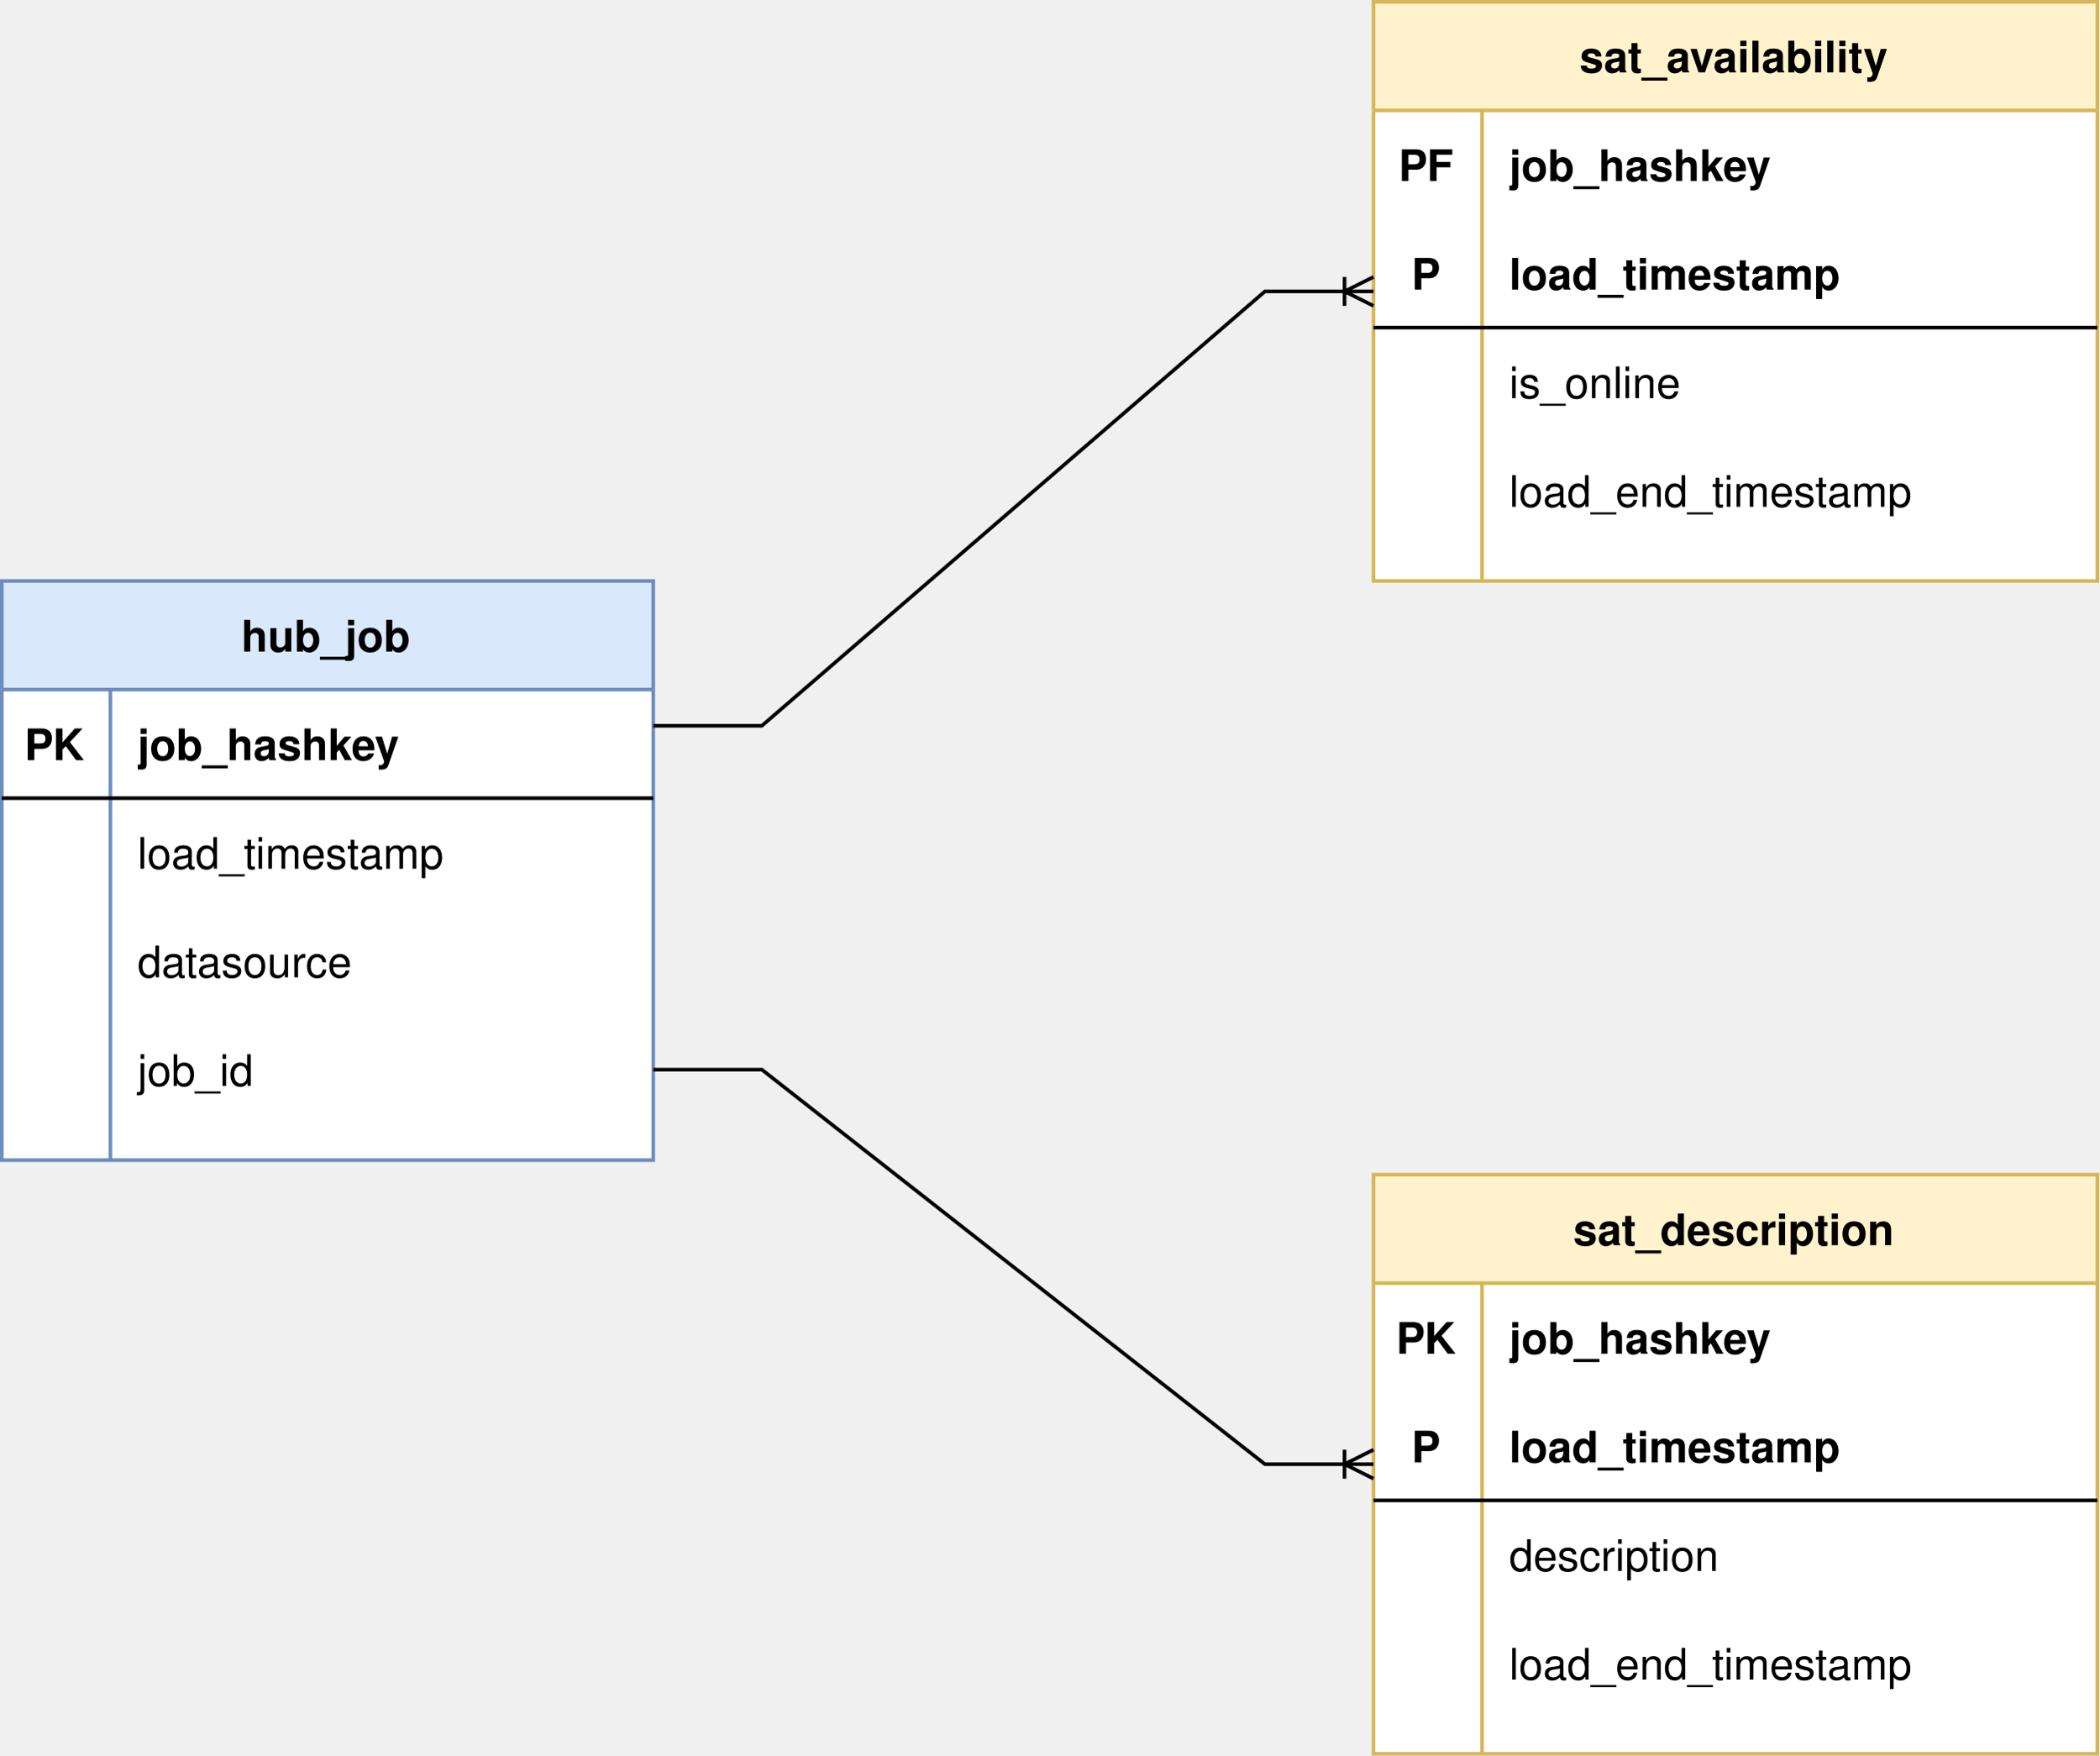
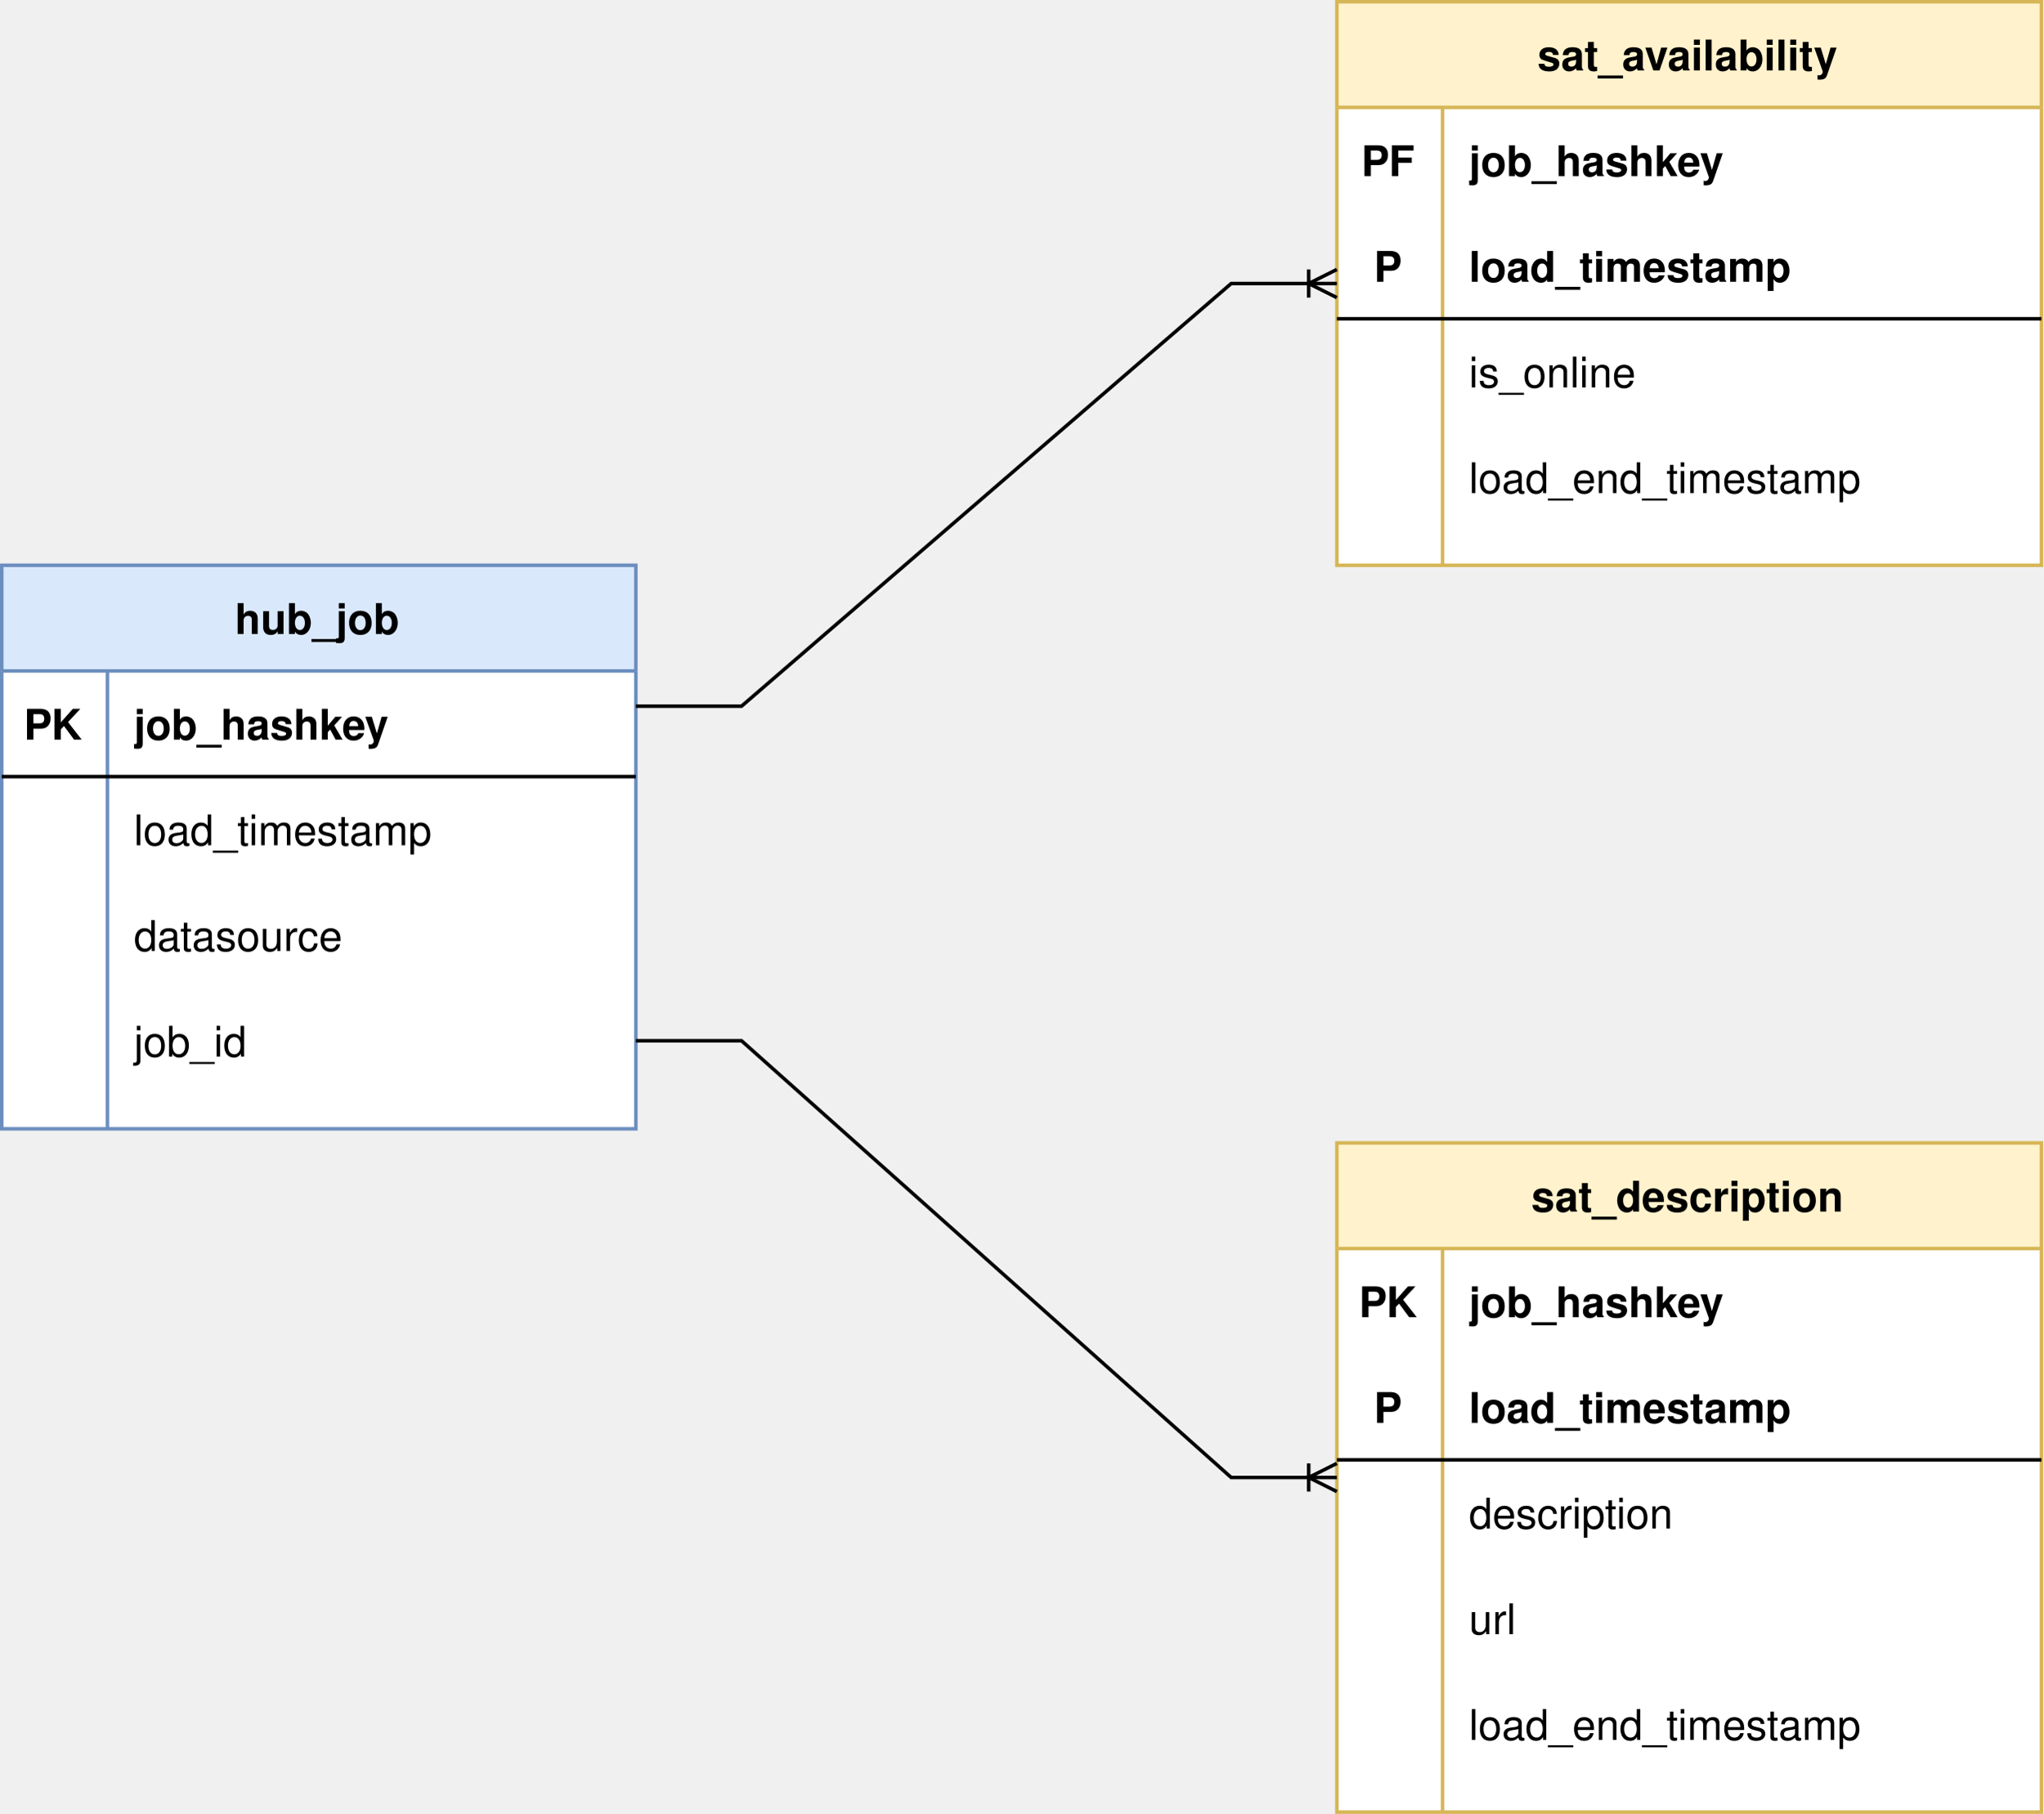
- <svg xmlns="http://www.w3.org/2000/svg" version="1.1" width="580px" height="485px" viewBox="-0.5 -0.5 580 485" content="&lt;mxfile host=&quot;app.diagrams.net&quot; modified=&quot;2021-11-23T22:28:33.041Z&quot; agent=&quot;5.0 (Macintosh; Intel Mac OS X 10_15_7) AppleWebKit/537.36 (KHTML, like Gecko) Chrome/95.0.464.69 Safari/537.36&quot; etag=&quot;vkzC3Ydr2MuRFl09wTKa&quot; version=&quot;15.8.4&quot; type=&quot;github&quot;&gt;&lt;diagram id=&quot;11zEsAdesDTtJvo0_wrY&quot; name=&quot;Page-1&quot;&gt;7VzbcqM4EP0aP+4UCHx7jB17dmszVdlkai9PLtnIRhMZUSDf5utXAgEG2QmMHQyGlKuCWqIR3UdHohvRMcbr/VcPuvY3aiHSAZq17xiPHQB0E/T4PyE5hJK+boaClYct2SgRvOKfSAo1Kd1gC/mphoxSwrCbFi6o46AFS8mg59FdutmSkvRVXbhCiuB1AYkq/QdbzJZSvTdMKn5HeGXLSw9AP6xYw6ixvBPfhhbdHYmMSccYe5Sy8Gi9HyMijBfZJTxveqY27piHHJbnBPr3H9Pdw1/mM93+fDPt2eJpMv9N70n/bCHZyFv2IZvBLcQEzjHB7CC7zw6RTfiduOKQwbkQjXwGPSZdZ2hcwJ3BIHaQxwV6UCYEuj4OmocSGxPrCR7ohkWKotJoiffIegk9J9pyJz5xZaIolC+58lfZGVENCV45/HjB7SCuOPKQz/vyBH0mWywxIWNKqBd035hOp2A8Dvrt0Td0VGP15r1uT9Ts8JpAB03TZy6DP16v2l66Y4s8hvZHIumLr4iuEfO4LTVZ2xtIXMiBofdkeZfADGhSZh8hLG4IJbRXse74ci98KEBnxW0UX8/QM9frqtfTwYnrGZnLQcLN7ECGRnTjWP4x5vjB0a0mogCJhVDZV1B5FoXcCwxDktxyFm8CNJZH3e/QWyEmBS7FAi6TLfdgjKwjbzvUEZoYdWUlQcvo3DlljK4jdEpLxUoDM3VH/McNN9a+dDtd3t0xL+tJmf9Ec4+NqcNhyAeL0IE4ZndI4DaDTdkbFXYfDOqP0XhIO/kj8GXBcIy9FAqKu3yguPx5WszpwQwAE6cX9qeW8WeWaig36JIEJG5jy0JOEZ/0c/vkyAlGQR+cGP8FtZUyvIeKr3/Q+cyGvv2Gzs835Tg9mk/CtiPfhQvsrJ7CM3sZVHTLQ8W+c26k6v2roiSXuhJgAkyjYaT/efyed3HxafwOTFPl984YdB60Yk6uMsnHiG1JntuiqzicUGjNGF5ztMO12yCeLwKMxvF83I+Kr/azAKoF8Q9vTfx6X7/Qu1cf+cjCkb5LV/UxdFvC1/tAcTT2Z9QhmPuo4lxfEgYayO1qfLHl9itxexyuuyG5XxqoqzS55/fI/ZO7Gp4LVvPIqdGKviQwNI/lhyo67M189oPOz0KipskjC6LBcqEE6HlNbzFAc5EcKiF5ZGjylCh8f2Im0AcnwPFu8uiyqWCoBnWrONNXIHwXj5ZL0jMn3ft54btoWXEcvvvzxnx/zfRMjN52rgea+sTe0PRMAVS8M+l3rzvp51FXCkzU5/0qEn4FHu2KE/6JfE3ZhG9c6N0KP9kl0G3ZHmhqYq5eeZqSgNA8gjfrsaKvJcGfyMuUTPBddUV/PwRvtsv5xNHqct6CDPp04y3uOTFTBATNI3dNfT2jJfcrkfupxEzZy/dL825VZvcYuy27A03NwIlgDT/pjpm9AACax+x6jrgMslYoCpJxW2N2eEEEMkydSVIThtLC1AxXaoxstiZy+CLHehDbq3hx8sLx8Z1+g85BYEDcGLKiQb/H7N/oFH78n5B/AV1ZfNwftXs8yIKKArmCkUuWHFzNoonobMso3S4skZdB9JP7cSKhF1hwi1JdfgdHz2IqSxA6iGI+Ucx/aKZVhHcvz0pwoyjqZRSZIKMoNI6i6GoABGroSOwps5C/8LArQHaWm2qaFazmljJzYCqk19QtZQCoYa4qrncruqUsGdP12VIGgPqIc085ywTS7TIYAPV5p5k5yyKoaNyLSsCsx+uot39J5RcIvwJ7zNRn4TvcY9a+lZrY4sxbqbXJXV51j1n7huo7dFaPL0rcPtz9C8R/8z1mAKg8cOORf8VoN2i/HJHYQn0lIU9YqSJsXxIKmsfuxqUvq7XsXiiZWTK9G5fG7qpM70b7zYjEFme+GdGUXWZFwNBAls8RvLltYvOz8ppxwvvDvGZM8JXJa3az6UhtmFaRO685TCsCV8tr8mLyHc6wefI1U2PyPw==&lt;/diagram&gt;&lt;/mxfile&gt;" resource="https://app.diagrams.net/#Hpetracarrion%2Fjob-market-analytics%2Fmain%2Fdoc%2Fdata-vault-model.drawio.svg">
+ <svg xmlns="http://www.w3.org/2000/svg" version="1.1" width="580px" height="515px" viewBox="-0.5 -0.5 580 515" content="&lt;mxfile host=&quot;app.diagrams.net&quot; modified=&quot;2021-11-30T21:06:50.019Z&quot; agent=&quot;5.0 (Macintosh; Intel Mac OS X 10_15_7) AppleWebKit/537.36 (KHTML, like Gecko) Chrome/96.0.466.55 Safari/537.36&quot; etag=&quot;hHIo3HJu2oAsfYhhnLK2&quot; version=&quot;15.8.4&quot; type=&quot;github&quot;&gt;&lt;diagram id=&quot;11zEsAdesDTtJvo0_wrY&quot; name=&quot;Page-1&quot;&gt;7Vxtk5o6FP41fmwHAqJ+rK62nbs7s3e3c3vvJydK1HQjcSC+9dffRAKIwV2oirx1dqbkJBzCOU+ehHMSW8ZgufvqwtXiidqItIBm71rGQwsA3QQW/09I9r6ko5u+YO5iWzaKBK/4N5JCTUrX2EZerCGjlDC8igun1HHQlMVk0HXpNt5sRkn8qSs4R4rgdQqJKv2JbbaQUt3qRRXfEJ4v5KO7oONXLGHQWL6Jt4A23R6JjGHLGLiUMv9quRsgIowX2MW/b3SmNuyYixyW5gb6z/fR9svf5jPd/H4zF+Pp43DySbekfzaQrOUre5CN4QZiAieYYLaX3Wf7wCb8TVbiksGJEPU9Bl0mXWdoXMCdwSB2kMsF+qFMCFx5+NDclywwsR/hnq5ZoCgo9Wd4h+wX33OiLXfiI1cmikL5jCt/lZ0R1ZDgucOvp9wO4ol9F3m8L4/QY7LFDBMyoIS6h+4bo9EIDAaHfrv0DR3V2NbEaluiZouXBDpoFL9zdvjH61XbS3dskMvQ7kgkffEV0SViLrelJmutrsSFHBi6JcvbCGZAk7LFEcLChlBCex7qDh/3wocCdObcRuHzDP3keW31eTpIeJ5x8jhIuJkdyFCfrh3bO8Ycvzh61Uh0QGImVHYUVJ5FIfcCw5BEr3yKNwEa26WrH9CdIyYFK4oFXIYb7sEQWUfedqgjNDG6kpUEzYJ7J5QxugzQKS0VKj2Yqd3nf9xwA+1zu9Xm3R3wsh6V+Z9o7rIBdTgM+WAROhDH7BYJ3J5gU/ZGhd0Hg/pjNO7jTv4IfKdgOMZeDAXZXd5VXP48yub0wwwAI6dn9qd24s9TqqHcoDNyIPEFtm3kZPFJJ7VPjpxgZPRBwvjPqC2X4d1TfP2LTsYL6C3e0Pn5Jh+nB/OJ37bvreAUO/NH/07rBBXt/FCxa50bqXrnqihJpS4HmADTqBnp347f0y4ubsbvwDRVfm8NQOuLls3JRSb5ELENyXNbtBWHEwrtMcNLjna4XNWI57MAo3Y8H/aj4Kv9UwCVgvh79yZ+vaNf6N2rj3xk40Dfpav6ELoN4esdoDgae2PqEMx9VHCuzwkDNeR2Nb7YcPuVuD0M192R3C8N1BWa3NN7pPrkrobnDqt55JRoRZ8TGOrH8j0VHYv1ZPyLTs5CoqTJIxui7myqBOh5jTXtoolIDuWQPDI0eUsQvk+YCfRuAjjeTR5dNhX01KBuEWf6AoTvwtFySXom0b23C98Fy4rj8N1fd+b7a6ZnQvQ2cz3Q1C/2mqZnMqDinUm/fd1JP426XGCifu8XkfAL8GmXnfAT8jV5E75xoXcL/GUXQbdhe6Cpibly5WlyAkL9CN4sx4q+lASfkJfJmeDb6oq+OgRvNsv5yNHqct6GDHp07U6rnJjJAoL6kbumbs9oyP1K5J6UmMl7+X5p3q3I7B5it2F3oKkZOBGs4TdVmNkzAKB+zK6niMsge46CIBm3NWb7F0Qgw9QZRjV+KM1PzXClRn/BlkQOX+TYX8TxKl4cvnB8/KBP0NkLDIgXQ3Yw6HeY/Rvcwq//E/LPoC2LD7ujdg97WVBRIFcwcsmSgqtZMBGdbRmk24Ul0jKInngeJxC6BwtuUKzL7+DoWUxlEUK7QcwniPn3zLgK/+3lXRFuFEXWiSITnCjyjaMouhoAgRo6EmfKbORNXbwSIDvLTSXNChbzSJnZNRXSSz5S1svGeiU8UgaAGuYq4nq3oEfKojFdniNlAKifOFXKWUaQbpbBAKjfO/XMWWZBRe02KgGzHNtR779J5Q8IvwBnzNRv4QqeMWt2pUa2OLMrtTS5y6ueMWt2qL5DZ+X4RYn7h7v/gPjvfsYMAJUH7jzyrxjtBs0vR0S2ULckpAkrFYTtc0JBldn92QJI7/S+ufPhw/PP78P504P16dITphXhdgUa6ek+UyrzZuSe6NwU2YyCUvsH/jgP5UoTe+JrqxmDtUvKS+dX9HyVyTyZkYxLdx5XhM5vsVRPStHkvFY3Lk3EFHmtbqT3SIUo/YwtzvwAUF2ODGcBQw1ZPkUk/r67VG61SSXcvfThJpWQ4AuzSaV9urdE68VVpN6k0osrAlfbpMKL0Y8q+82jn6Y2hv8D&lt;/diagram&gt;&lt;/mxfile&gt;" resource="https://app.diagrams.net/#Hpetracarrion%2Fjob-market-analytics%2Fmain%2Fdoc%2Fdata-vault-model.drawio.svg">
  <defs>
    <clipPath id="mx-clip-379-30-30-30-0">
      <rect x="379" y="30" width="30" height="30" />
    </clipPath>
    <clipPath id="mx-clip-415-30-164-30-0">
      <rect x="415" y="30" width="164" height="30" />
    </clipPath>
    <clipPath id="mx-clip-379-60-30-30-0">
      <rect x="379" y="60" width="30" height="30" />
    </clipPath>
    <clipPath id="mx-clip-415-60-164-30-0">
      <rect x="415" y="60" width="164" height="30" />
    </clipPath>
    <clipPath id="mx-clip-415-90-164-30-0">
      <rect x="415" y="90" width="164" height="30" />
    </clipPath>
    <clipPath id="mx-clip-415-120-164-30-0">
      <rect x="415" y="120" width="164" height="30" />
    </clipPath>
    <clipPath id="mx-clip-0-190-30-30-0">
      <rect x="0" y="190" width="30" height="30" />
    </clipPath>
    <clipPath id="mx-clip-36-190-144-30-0">
      <rect x="36" y="190" width="144" height="30" />
    </clipPath>
    <clipPath id="mx-clip-36-220-144-30-0">
      <rect x="36" y="220" width="144" height="30" />
    </clipPath>
    <clipPath id="mx-clip-36-250-144-30-0">
      <rect x="36" y="250" width="144" height="30" />
    </clipPath>
    <clipPath id="mx-clip-36-280-144-30-0">
      <rect x="36" y="280" width="144" height="30" />
    </clipPath>
    <clipPath id="mx-clip-379-354-30-30-0">
      <rect x="379" y="354" width="30" height="30" />
    </clipPath>
    <clipPath id="mx-clip-415-354-164-30-0">
      <rect x="415" y="354" width="164" height="30" />
    </clipPath>
    <clipPath id="mx-clip-379-384-30-30-0">
      <rect x="379" y="384" width="30" height="30" />
    </clipPath>
    <clipPath id="mx-clip-415-384-164-30-0">
      <rect x="415" y="384" width="164" height="30" />
    </clipPath>
    <clipPath id="mx-clip-415-414-164-30-0">
      <rect x="415" y="414" width="164" height="30" />
    </clipPath>
    <clipPath id="mx-clip-415-444-164-30-0">
      <rect x="415" y="444" width="164" height="30" />
+     </clipPath>
+     <clipPath id="mx-clip-415-474-164-30-0">
+       <rect x="415" y="474" width="164" height="30" />
    </clipPath>
  </defs>
  <g>
    <path d="M 379 30 L 379 0 L 579 0 L 579 30" fill="#fff2cc" stroke="#d6b656" stroke-miterlimit="10" pointer-events="all" />
    <path d="M 379 30 L 379 160 L 579 160 L 579 30" fill="#ffffff" stroke="#d6b656" stroke-miterlimit="10" pointer-events="all" />
    <path d="M 379 30 L 579 30" fill="none" stroke="#d6b656" stroke-miterlimit="10" pointer-events="all" />
    <path d="M 409 30 L 409 160" fill="none" stroke="#d6b656" stroke-miterlimit="10" pointer-events="all" />
    <g fill="rgba(0, 0, 0, 1)" font-family="Helvetica" font-weight="bold" text-anchor="middle" font-size="12px">
      <text x="478.5" y="19.5">sat_availability</text>
    </g>
    <path d="M 379 30 M 409 30 M 409 60 M 379 60" fill="none" stroke="rgba(0, 0, 0, 1)" stroke-miterlimit="10" pointer-events="none" />
    <g fill="rgba(0, 0, 0, 1)" font-family="Helvetica" font-weight="bold" pointer-events="none" clip-path="url(#mx-clip-379-30-30-30-0)" text-anchor="middle" font-size="12px">
      <text x="393.5" y="49.5">PF</text>
    </g>
    <path d="M 409 30 M 579 30 M 579 60 M 409 60" fill="none" stroke="rgba(0, 0, 0, 1)" stroke-miterlimit="10" pointer-events="none" />
    <g fill="rgba(0, 0, 0, 1)" font-family="Helvetica" font-weight="bold" text-decoration="underline" pointer-events="none" clip-path="url(#mx-clip-415-30-164-30-0)" font-size="12px">
      <text x="416.5" y="49.5">job_hashkey</text>
    </g>
    <path d="M 379 60 M 579 60 M 579 90 L 379 90" fill="none" stroke="rgba(0, 0, 0, 1)" stroke-miterlimit="10" pointer-events="none" />
    <path d="M 379 60 M 409 60 M 409 90 M 379 90" fill="none" stroke="rgba(0, 0, 0, 1)" stroke-miterlimit="10" pointer-events="none" />
    <g fill="rgba(0, 0, 0, 1)" font-family="Helvetica" font-weight="bold" pointer-events="none" clip-path="url(#mx-clip-379-60-30-30-0)" text-anchor="middle" font-size="12px">
      <text x="393.5" y="79.5">P </text>
    </g>
    <path d="M 409 60 M 579 60 M 579 90 M 409 90" fill="none" stroke="rgba(0, 0, 0, 1)" stroke-miterlimit="10" pointer-events="none" />
    <g fill="rgba(0, 0, 0, 1)" font-family="Helvetica" font-weight="bold" text-decoration="underline" pointer-events="none" clip-path="url(#mx-clip-415-60-164-30-0)" font-size="12px">
      <text x="416.5" y="79.5">load_timestamp</text>
    </g>
    <path d="M 379 90 M 579 90 M 579 120 M 379 120" fill="none" stroke="rgba(0, 0, 0, 1)" stroke-miterlimit="10" pointer-events="none" />
    <path d="M 379 90 M 409 90 M 409 120 M 379 120" fill="none" stroke="rgba(0, 0, 0, 1)" stroke-miterlimit="10" pointer-events="none" />
    <path d="M 409 90 M 579 90 M 579 120 M 409 120" fill="none" stroke="rgba(0, 0, 0, 1)" stroke-miterlimit="10" pointer-events="none" />
    <g fill="rgba(0, 0, 0, 1)" font-family="Helvetica" pointer-events="none" clip-path="url(#mx-clip-415-90-164-30-0)" font-size="12px">
      <text x="416.5" y="109.5">is_online</text>
    </g>
    <path d="M 379 120 M 579 120 M 579 150 M 379 150" fill="none" stroke="rgba(0, 0, 0, 1)" stroke-miterlimit="10" pointer-events="none" />
    <path d="M 379 120 M 409 120 M 409 150 M 379 150" fill="none" stroke="rgba(0, 0, 0, 1)" stroke-miterlimit="10" pointer-events="none" />
    <path d="M 409 120 M 579 120 M 579 150 M 409 150" fill="none" stroke="rgba(0, 0, 0, 1)" stroke-miterlimit="10" pointer-events="none" />
    <g fill="rgba(0, 0, 0, 1)" font-family="Helvetica" pointer-events="none" clip-path="url(#mx-clip-415-120-164-30-0)" font-size="12px">
      <text x="416.5" y="139.5">load_end_timestamp</text>
    </g>
    <path d="M 0 190 L 0 160 L 180 160 L 180 190" fill="#dae8fc" stroke="#6c8ebf" stroke-miterlimit="10" pointer-events="none" />
    <path d="M 0 190 L 0 320 L 180 320 L 180 190" fill="#ffffff" stroke="#6c8ebf" stroke-miterlimit="10" pointer-events="none" />
    <path d="M 0 190 L 180 190" fill="none" stroke="#6c8ebf" stroke-miterlimit="10" pointer-events="none" />
    <path d="M 30 190 L 30 320" fill="none" stroke="#6c8ebf" stroke-miterlimit="10" pointer-events="none" />
    <g fill="rgba(0, 0, 0, 1)" font-family="Helvetica" font-weight="bold" pointer-events="none" text-anchor="middle" font-size="12px">
      <text x="89.5" y="179.5">hub_job</text>
    </g>
    <path d="M 0 190 M 180 190 M 180 220 L 0 220" fill="none" stroke="rgba(0, 0, 0, 1)" stroke-miterlimit="10" pointer-events="none" />
    <path d="M 0 190 M 30 190 M 30 220 M 0 220" fill="none" stroke="rgba(0, 0, 0, 1)" stroke-miterlimit="10" pointer-events="none" />
    <g fill="rgba(0, 0, 0, 1)" font-family="Helvetica" font-weight="bold" pointer-events="none" clip-path="url(#mx-clip-0-190-30-30-0)" text-anchor="middle" font-size="12px">
      <text x="14.5" y="209.5">PK</text>
    </g>
    <path d="M 30 190 M 180 190 M 180 220 M 30 220" fill="none" stroke="rgba(0, 0, 0, 1)" stroke-miterlimit="10" pointer-events="none" />
    <g fill="rgba(0, 0, 0, 1)" font-family="Helvetica" font-weight="bold" text-decoration="underline" pointer-events="none" clip-path="url(#mx-clip-36-190-144-30-0)" font-size="12px">
      <text x="37.5" y="209.5">job_hashkey</text>
    </g>
    <path d="M 0 220 M 180 220 M 180 250 M 0 250" fill="none" stroke="rgba(0, 0, 0, 1)" stroke-miterlimit="10" pointer-events="none" />
    <path d="M 0 220 M 30 220 M 30 250 M 0 250" fill="none" stroke="rgba(0, 0, 0, 1)" stroke-miterlimit="10" pointer-events="none" />
    <path d="M 30 220 M 180 220 M 180 250 M 30 250" fill="none" stroke="rgba(0, 0, 0, 1)" stroke-miterlimit="10" pointer-events="none" />
    <g fill="rgba(0, 0, 0, 1)" font-family="Helvetica" pointer-events="none" clip-path="url(#mx-clip-36-220-144-30-0)" font-size="12px">
      <text x="37.5" y="239.5">load_timestamp</text>
    </g>
    <path d="M 0 250 M 180 250 M 180 280 M 0 280" fill="none" stroke="rgba(0, 0, 0, 1)" stroke-miterlimit="10" pointer-events="none" />
    <path d="M 0 250 M 30 250 M 30 280 M 0 280" fill="none" stroke="rgba(0, 0, 0, 1)" stroke-miterlimit="10" pointer-events="none" />
    <path d="M 30 250 M 180 250 M 180 280 M 30 280" fill="none" stroke="rgba(0, 0, 0, 1)" stroke-miterlimit="10" pointer-events="none" />
    <g fill="rgba(0, 0, 0, 1)" font-family="Helvetica" pointer-events="none" clip-path="url(#mx-clip-36-250-144-30-0)" font-size="12px">
      <text x="37.5" y="269.5">datasource</text>
    </g>
    <path d="M 0 280 M 180 280 M 180 310 M 0 310" fill="none" stroke="rgba(0, 0, 0, 1)" stroke-miterlimit="10" pointer-events="none" />
    <path d="M 0 280 M 30 280 M 30 310 M 0 310" fill="none" stroke="rgba(0, 0, 0, 1)" stroke-miterlimit="10" pointer-events="none" />
    <path d="M 30 280 M 180 280 M 180 310 M 30 310" fill="none" stroke="rgba(0, 0, 0, 1)" stroke-miterlimit="10" pointer-events="none" />
    <g fill="rgba(0, 0, 0, 1)" font-family="Helvetica" pointer-events="none" clip-path="url(#mx-clip-36-280-144-30-0)" font-size="12px">
      <text x="37.5" y="299.5">job_id</text>
    </g>
    <path d="M 180 200 L 210 200 L 349 80 L 379 80" fill="none" stroke="rgba(0, 0, 0, 1)" stroke-miterlimit="10" pointer-events="none" />
    <path d="M 371 84 L 371 76 M 379 76 L 371 80 L 379 84" fill="none" stroke="rgba(0, 0, 0, 1)" stroke-miterlimit="10" pointer-events="none" />
    <path d="M 379 354 L 379 324 L 579 324 L 579 354" fill="#fff2cc" stroke="#d6b656" stroke-miterlimit="10" pointer-events="none" />
-     <path d="M 379 354 L 379 484 L 579 484 L 579 354" fill="#ffffff" stroke="#d6b656" stroke-miterlimit="10" pointer-events="none" />
+     <path d="M 379 354 L 379 514 L 579 514 L 579 354" fill="#ffffff" stroke="#d6b656" stroke-miterlimit="10" pointer-events="none" />
    <path d="M 379 354 L 579 354" fill="none" stroke="#d6b656" stroke-miterlimit="10" pointer-events="none" />
-     <path d="M 409 354 L 409 484" fill="none" stroke="#d6b656" stroke-miterlimit="10" pointer-events="none" />
+     <path d="M 409 354 L 409 514" fill="none" stroke="#d6b656" stroke-miterlimit="10" pointer-events="none" />
    <g fill="rgba(0, 0, 0, 1)" font-family="Helvetica" font-weight="bold" pointer-events="none" text-anchor="middle" font-size="12px">
      <text x="478.5" y="343.5">sat_description</text>
    </g>
    <path d="M 379 354 M 409 354 M 409 384 M 379 384" fill="none" stroke="rgba(0, 0, 0, 1)" stroke-miterlimit="10" pointer-events="none" />
    <g fill="rgba(0, 0, 0, 1)" font-family="Helvetica" font-weight="bold" pointer-events="none" clip-path="url(#mx-clip-379-354-30-30-0)" text-anchor="middle" font-size="12px">
      <text x="393.5" y="373.5">PK</text>
    </g>
    <path d="M 409 354 M 579 354 M 579 384 M 409 384" fill="none" stroke="rgba(0, 0, 0, 1)" stroke-miterlimit="10" pointer-events="none" />
    <g fill="rgba(0, 0, 0, 1)" font-family="Helvetica" font-weight="bold" text-decoration="underline" pointer-events="none" clip-path="url(#mx-clip-415-354-164-30-0)" font-size="12px">
      <text x="416.5" y="373.5">job_hashkey</text>
    </g>
    <path d="M 379 384 M 579 384 M 579 414 L 379 414" fill="none" stroke="rgba(0, 0, 0, 1)" stroke-miterlimit="10" pointer-events="none" />
    <path d="M 379 384 M 409 384 M 409 414 M 379 414" fill="none" stroke="rgba(0, 0, 0, 1)" stroke-miterlimit="10" pointer-events="none" />
    <g fill="rgba(0, 0, 0, 1)" font-family="Helvetica" font-weight="bold" pointer-events="none" clip-path="url(#mx-clip-379-384-30-30-0)" text-anchor="middle" font-size="12px">
      <text x="393.5" y="403.5">P </text>
    </g>
    <path d="M 409 384 M 579 384 M 579 414 M 409 414" fill="none" stroke="rgba(0, 0, 0, 1)" stroke-miterlimit="10" pointer-events="none" />
    <g fill="rgba(0, 0, 0, 1)" font-family="Helvetica" font-weight="bold" text-decoration="underline" pointer-events="none" clip-path="url(#mx-clip-415-384-164-30-0)" font-size="12px">
      <text x="416.5" y="403.5">load_timestamp</text>
    </g>
    <path d="M 379 414 M 579 414 M 579 444 M 379 444" fill="none" stroke="rgba(0, 0, 0, 1)" stroke-miterlimit="10" pointer-events="none" />
    <path d="M 379 414 M 409 414 M 409 444 M 379 444" fill="none" stroke="rgba(0, 0, 0, 1)" stroke-miterlimit="10" pointer-events="none" />
    <path d="M 409 414 M 579 414 M 579 444 M 409 444" fill="none" stroke="rgba(0, 0, 0, 1)" stroke-miterlimit="10" pointer-events="none" />
    <g fill="rgba(0, 0, 0, 1)" font-family="Helvetica" pointer-events="none" clip-path="url(#mx-clip-415-414-164-30-0)" font-size="12px">
      <text x="416.5" y="433.5">description</text>
    </g>
    <path d="M 379 444 M 579 444 M 579 474 M 379 474" fill="none" stroke="rgba(0, 0, 0, 1)" stroke-miterlimit="10" pointer-events="none" />
    <path d="M 379 444 M 409 444 M 409 474 M 379 474" fill="none" stroke="rgba(0, 0, 0, 1)" stroke-miterlimit="10" pointer-events="none" />
    <path d="M 409 444 M 579 444 M 579 474 M 409 474" fill="none" stroke="rgba(0, 0, 0, 1)" stroke-miterlimit="10" pointer-events="none" />
    <g fill="rgba(0, 0, 0, 1)" font-family="Helvetica" pointer-events="none" clip-path="url(#mx-clip-415-444-164-30-0)" font-size="12px">
-       <text x="416.5" y="463.5">load_end_timestamp</text>
+       <text x="416.5" y="463.5">url</text>
    </g>
-     <path d="M 180 295 L 210 295 L 349 404 L 379 404" fill="none" stroke="rgba(0, 0, 0, 1)" stroke-miterlimit="10" pointer-events="none" />
-     <path d="M 371 408 L 371 400 M 379 400 L 371 404 L 379 408" fill="none" stroke="rgba(0, 0, 0, 1)" stroke-miterlimit="10" pointer-events="none" />
+     <path d="M 379 474 M 579 474 M 579 504 M 379 504" fill="none" stroke="rgba(0, 0, 0, 1)" stroke-miterlimit="10" pointer-events="none" />
+     <path d="M 379 474 M 409 474 M 409 504 M 379 504" fill="none" stroke="rgba(0, 0, 0, 1)" stroke-miterlimit="10" pointer-events="none" />
+     <path d="M 409 474 M 579 474 M 579 504 M 409 504" fill="none" stroke="rgba(0, 0, 0, 1)" stroke-miterlimit="10" pointer-events="none" />
+     <g fill="rgba(0, 0, 0, 1)" font-family="Helvetica" pointer-events="none" clip-path="url(#mx-clip-415-474-164-30-0)" font-size="12px">
+       <text x="416.5" y="493.5">load_end_timestamp</text>
+     </g>
+     <path d="M 180 295 L 210 295 L 349 419 L 379 419" fill="none" stroke="rgba(0, 0, 0, 1)" stroke-miterlimit="10" pointer-events="none" />
+     <path d="M 371 423 L 371 415 M 379 415 L 371 419 L 379 423" fill="none" stroke="rgba(0, 0, 0, 1)" stroke-miterlimit="10" pointer-events="none" />
  </g>
</svg>
